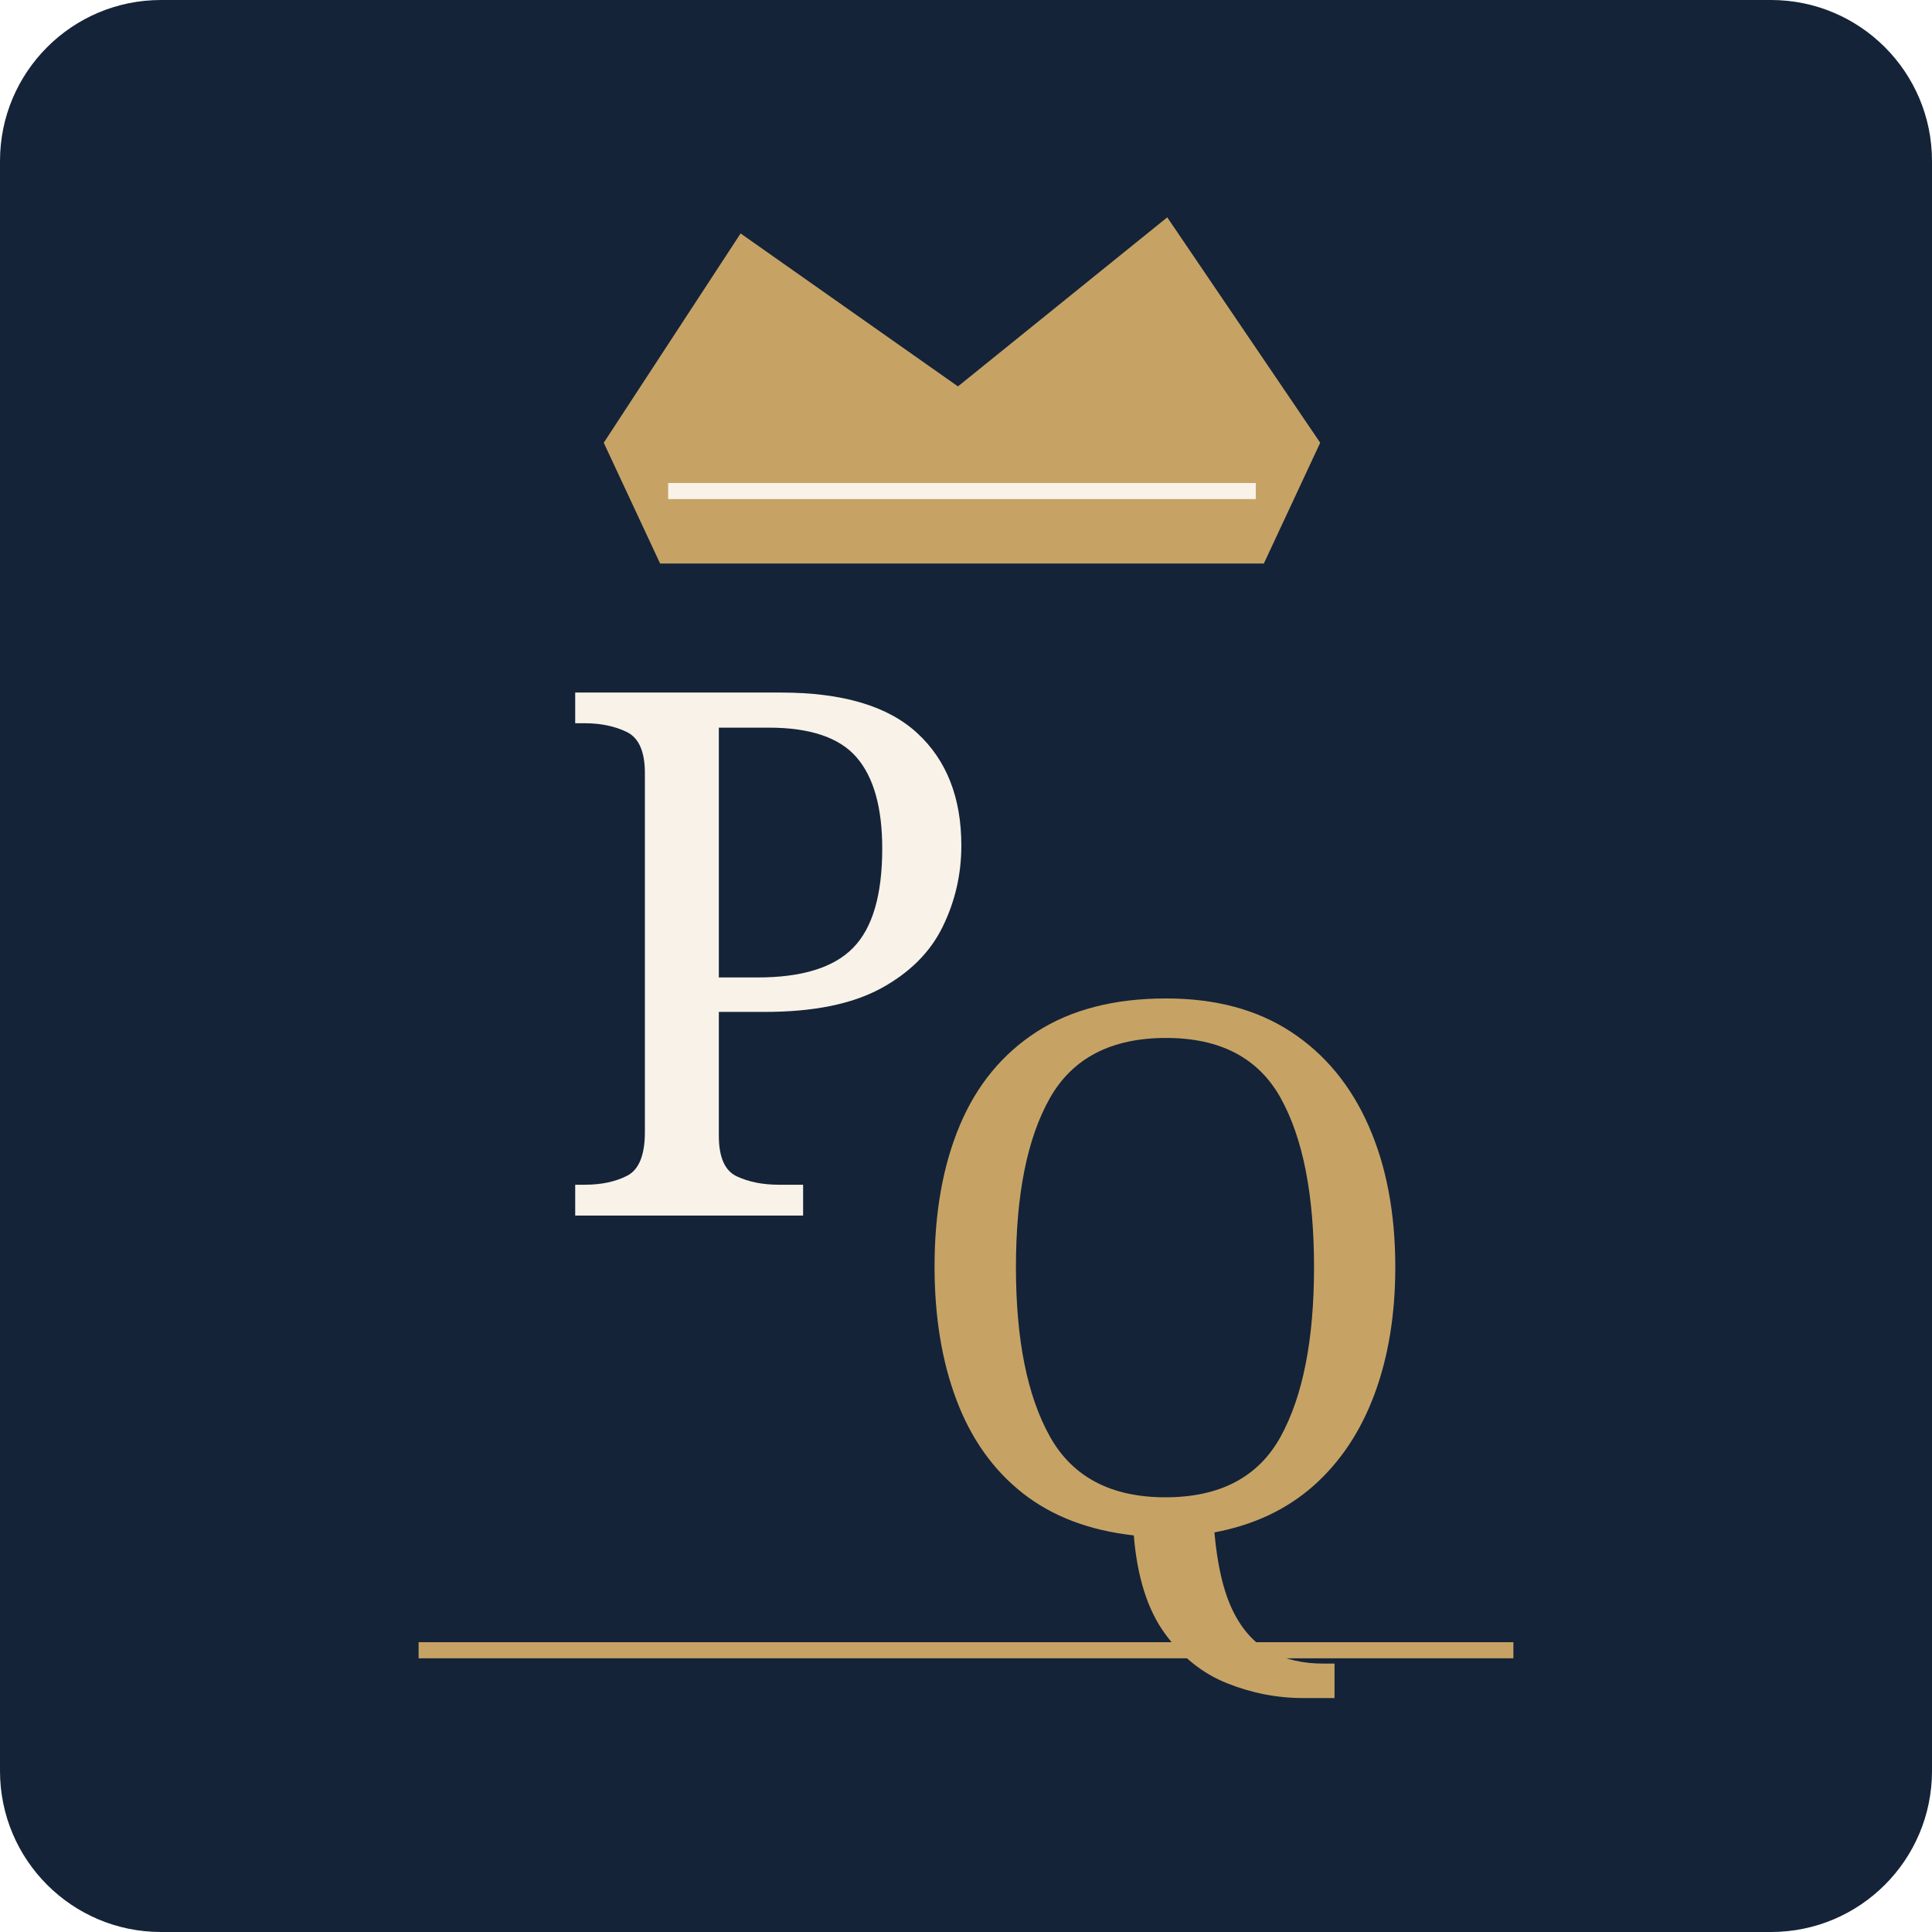
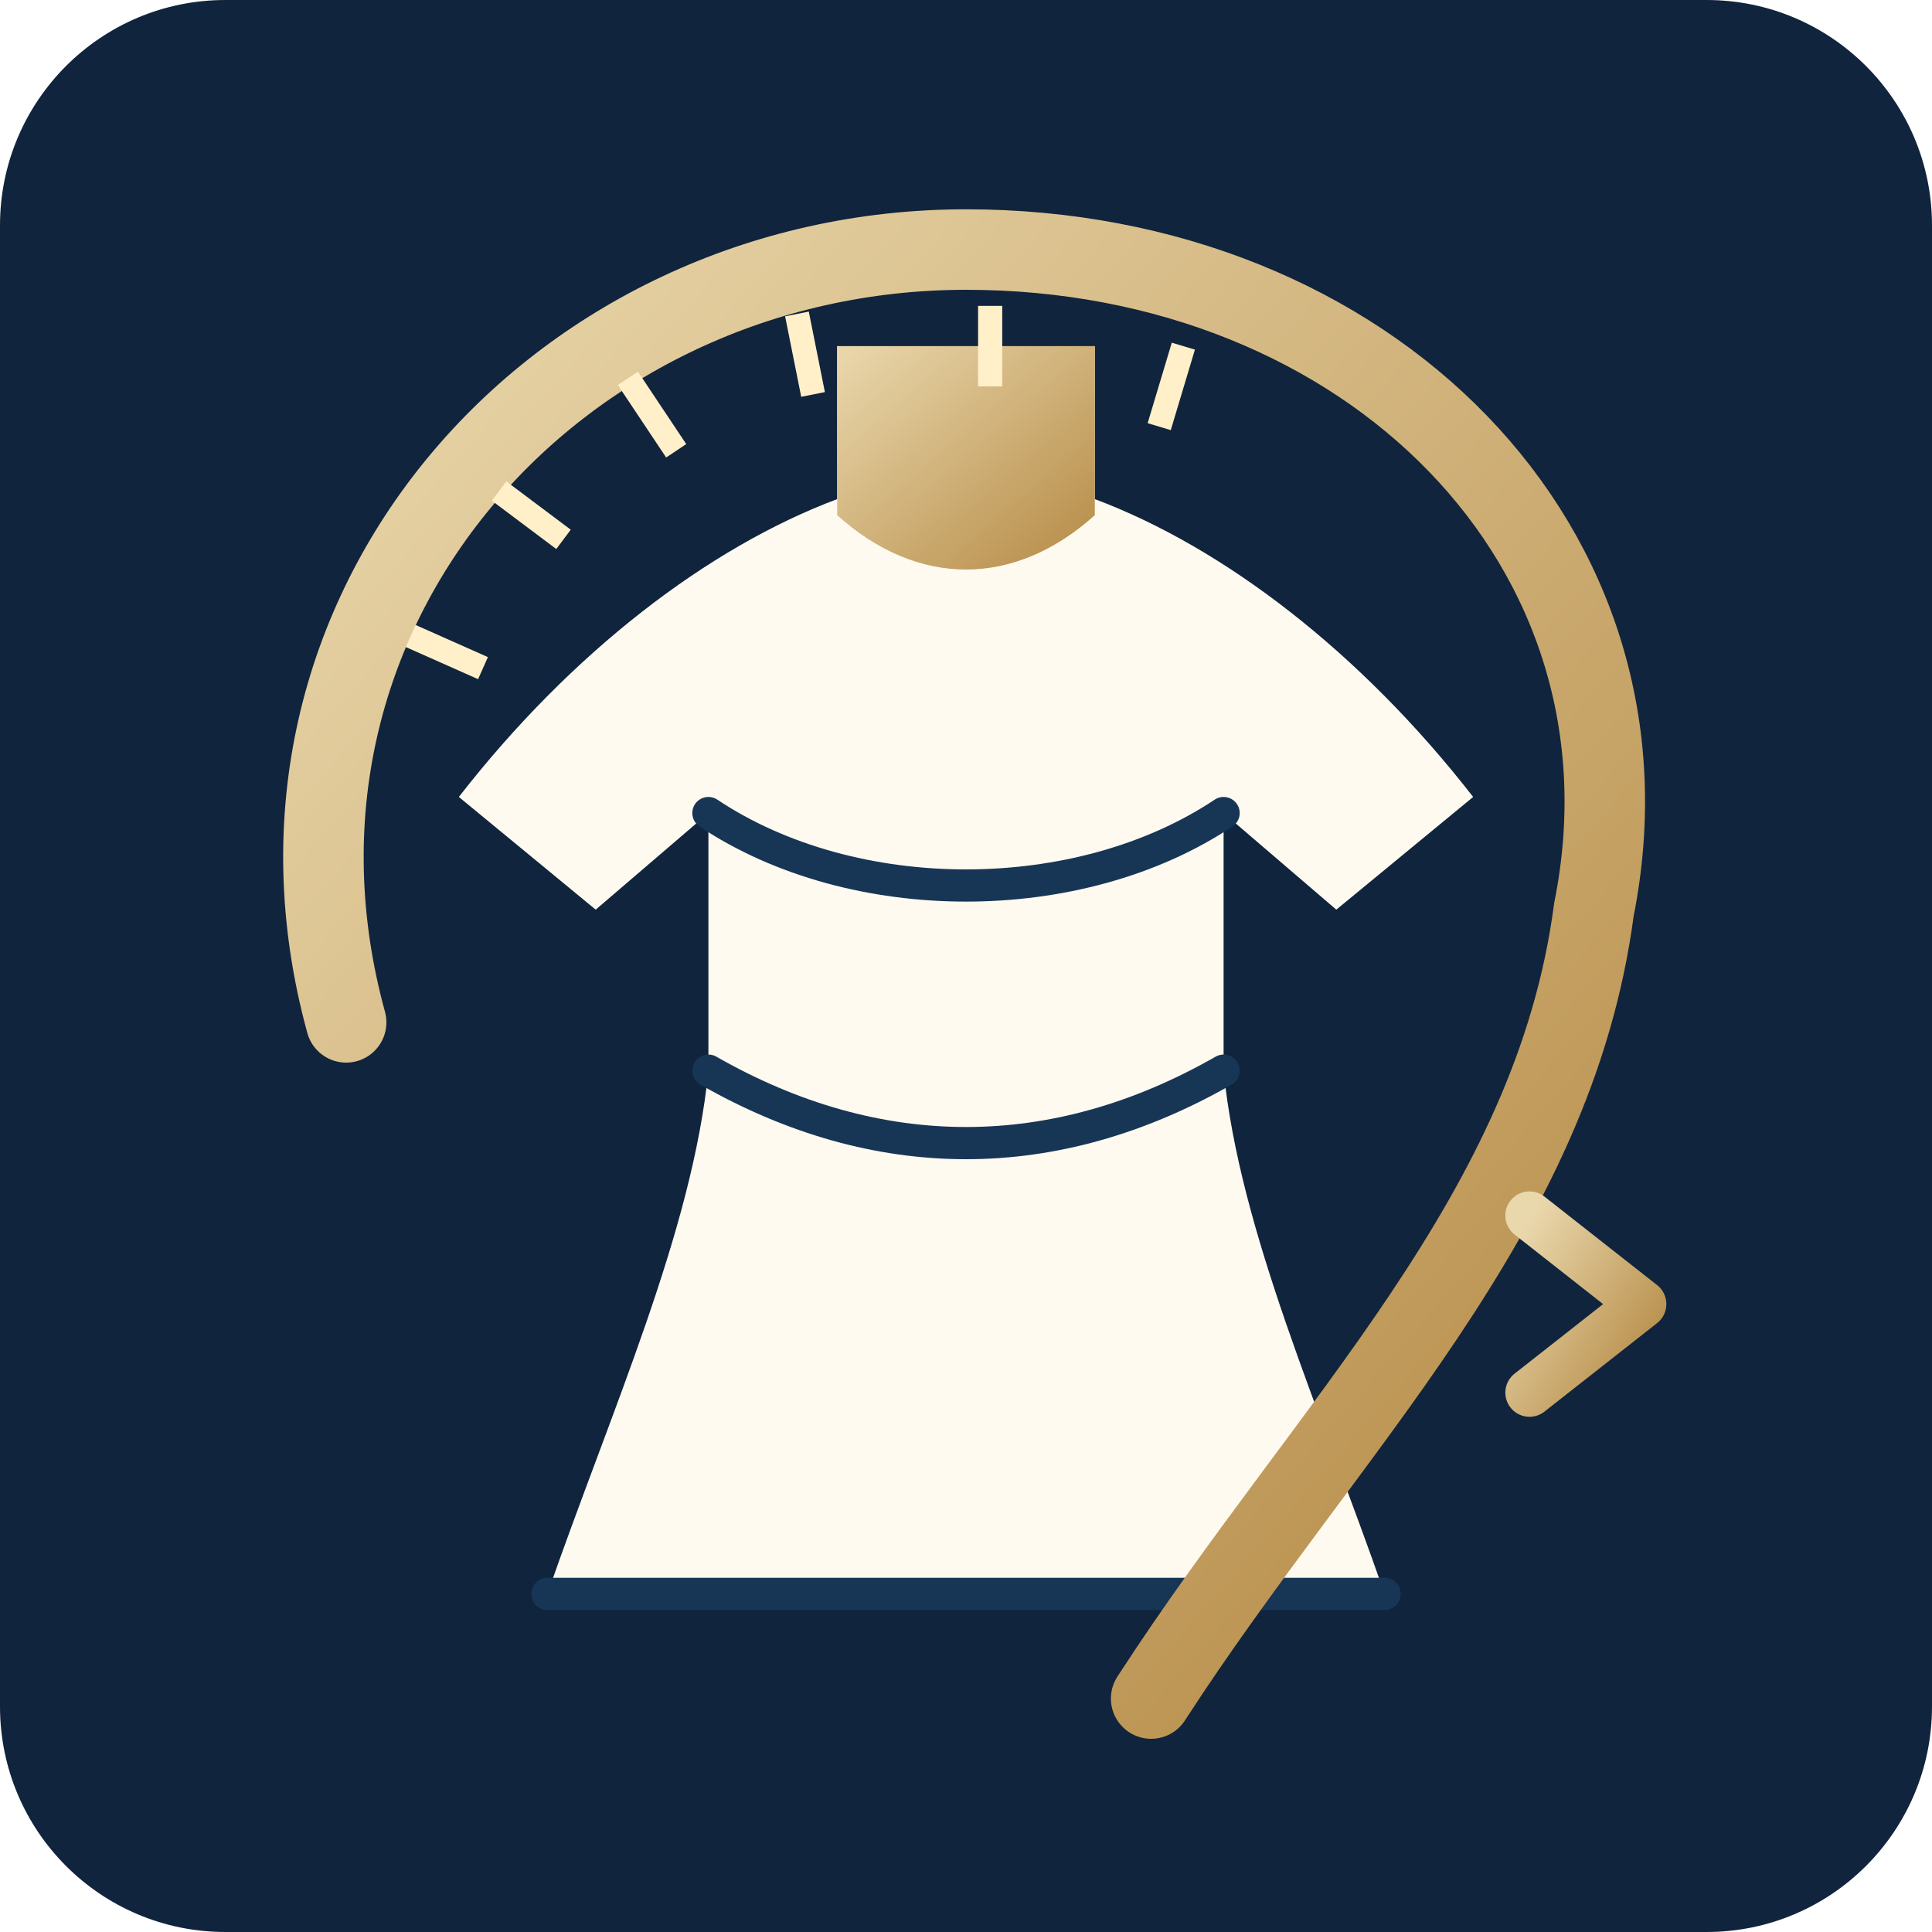
<svg xmlns="http://www.w3.org/2000/svg" viewBox="0 0 240 240" role="img" aria-labelledby="title desc">
-   <rect width="240" height="240" rx="20" fill="#142338" />
-   <path d="M75 55 L92 29 L119 48 L145 27 L164 55 L157 70 L82 70 Z" fill="#C6A365" />
-   <path d="M83 61 L156 61" stroke="#F8F2E8" stroke-width="2" />
-   <text x="68" y="151" font-family="Georgia,serif" font-size="91" fill="#F8F2E8">P</text>
-   <text x="111" y="190" font-family="Georgia,serif" font-size="91" fill="#C6A365">Q</text>
-   <path d="M52 205 H188" stroke="#C6A365" stroke-width="2" />
+   <defs>
+     <linearGradient id="gold" x1="0" y1="0" x2="1" y2="1">
+       <stop offset="0" stop-color="#ead8ad" />
+       <stop offset="1" stop-color="#b58a45" />
+     </linearGradient>
+   </defs>
+   <rect width="240" height="240" rx="28" fill="#10243d" />
+   <path d="M104 43 L104 62 C88 68 71 81 57 99 L74 113 L88 101 L88 133 C86 153 76 175 68 198 L172 198 C164 175 154 153 152 133 L152 101 L166 113 L183 99 C169 81 152 68 136 62 L136 43 Z" fill="#fffaf0" />
+   <path d="M104 43 H136 V64 C126 73 114 73 104 64 Z" fill="url(#gold)" />
+   <path d="M88 101 C106 113 134 113 152 101 M88 133 C109 145 131 145 152 133 M68 198 H172" fill="none" stroke="#173655" stroke-width="4" stroke-linecap="round" />
+   <path d="M43 127 C29 76 69 31 120 31 C170 31 207 68 198 113 C193 151 165 177 143 211" fill="none" stroke="url(#gold)" stroke-width="10" stroke-linecap="round" />
+   <path d="M190 151 L204 162 L190 173" fill="none" stroke="url(#gold)" stroke-width="6" stroke-linecap="round" stroke-linejoin="round" />
+   <g stroke="#fff0c9" stroke-width="3">
+     <path d="M51 79l9 4 M62 61l8 6 M78 47l6 9 M99 39l2 10 M123 38v10 M147 43l-3 10" />
+   </g>
</svg>
